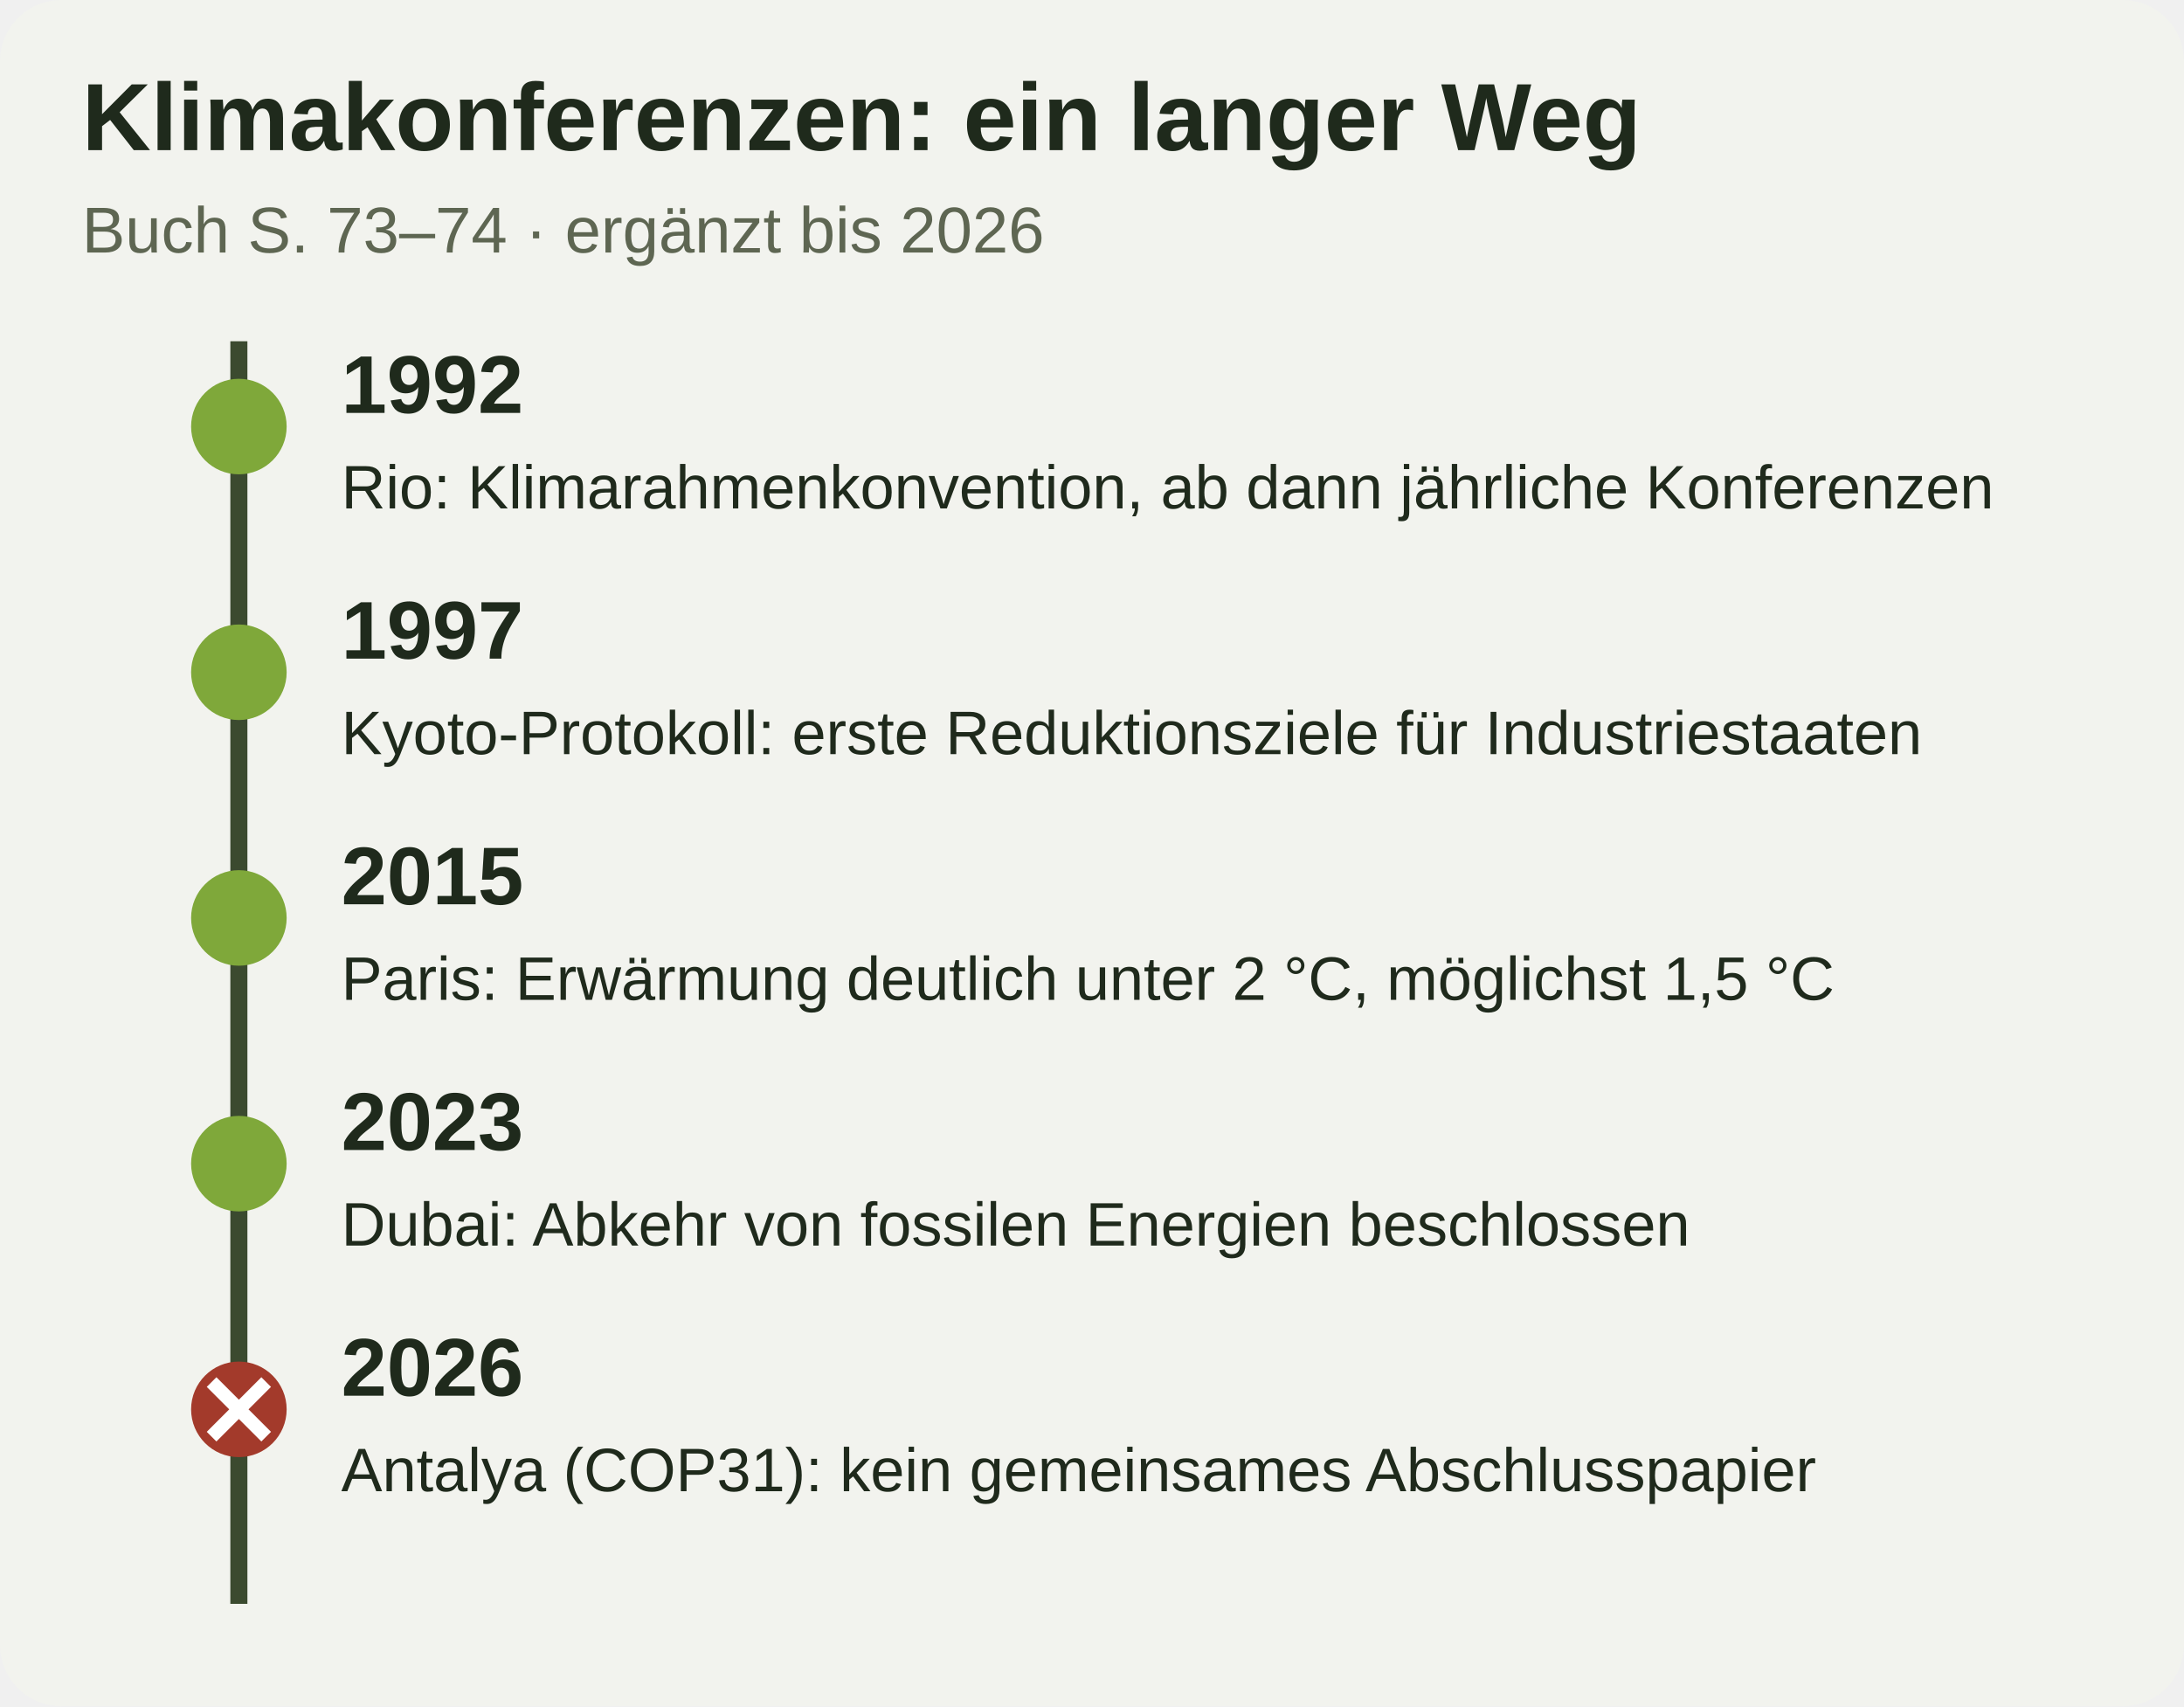
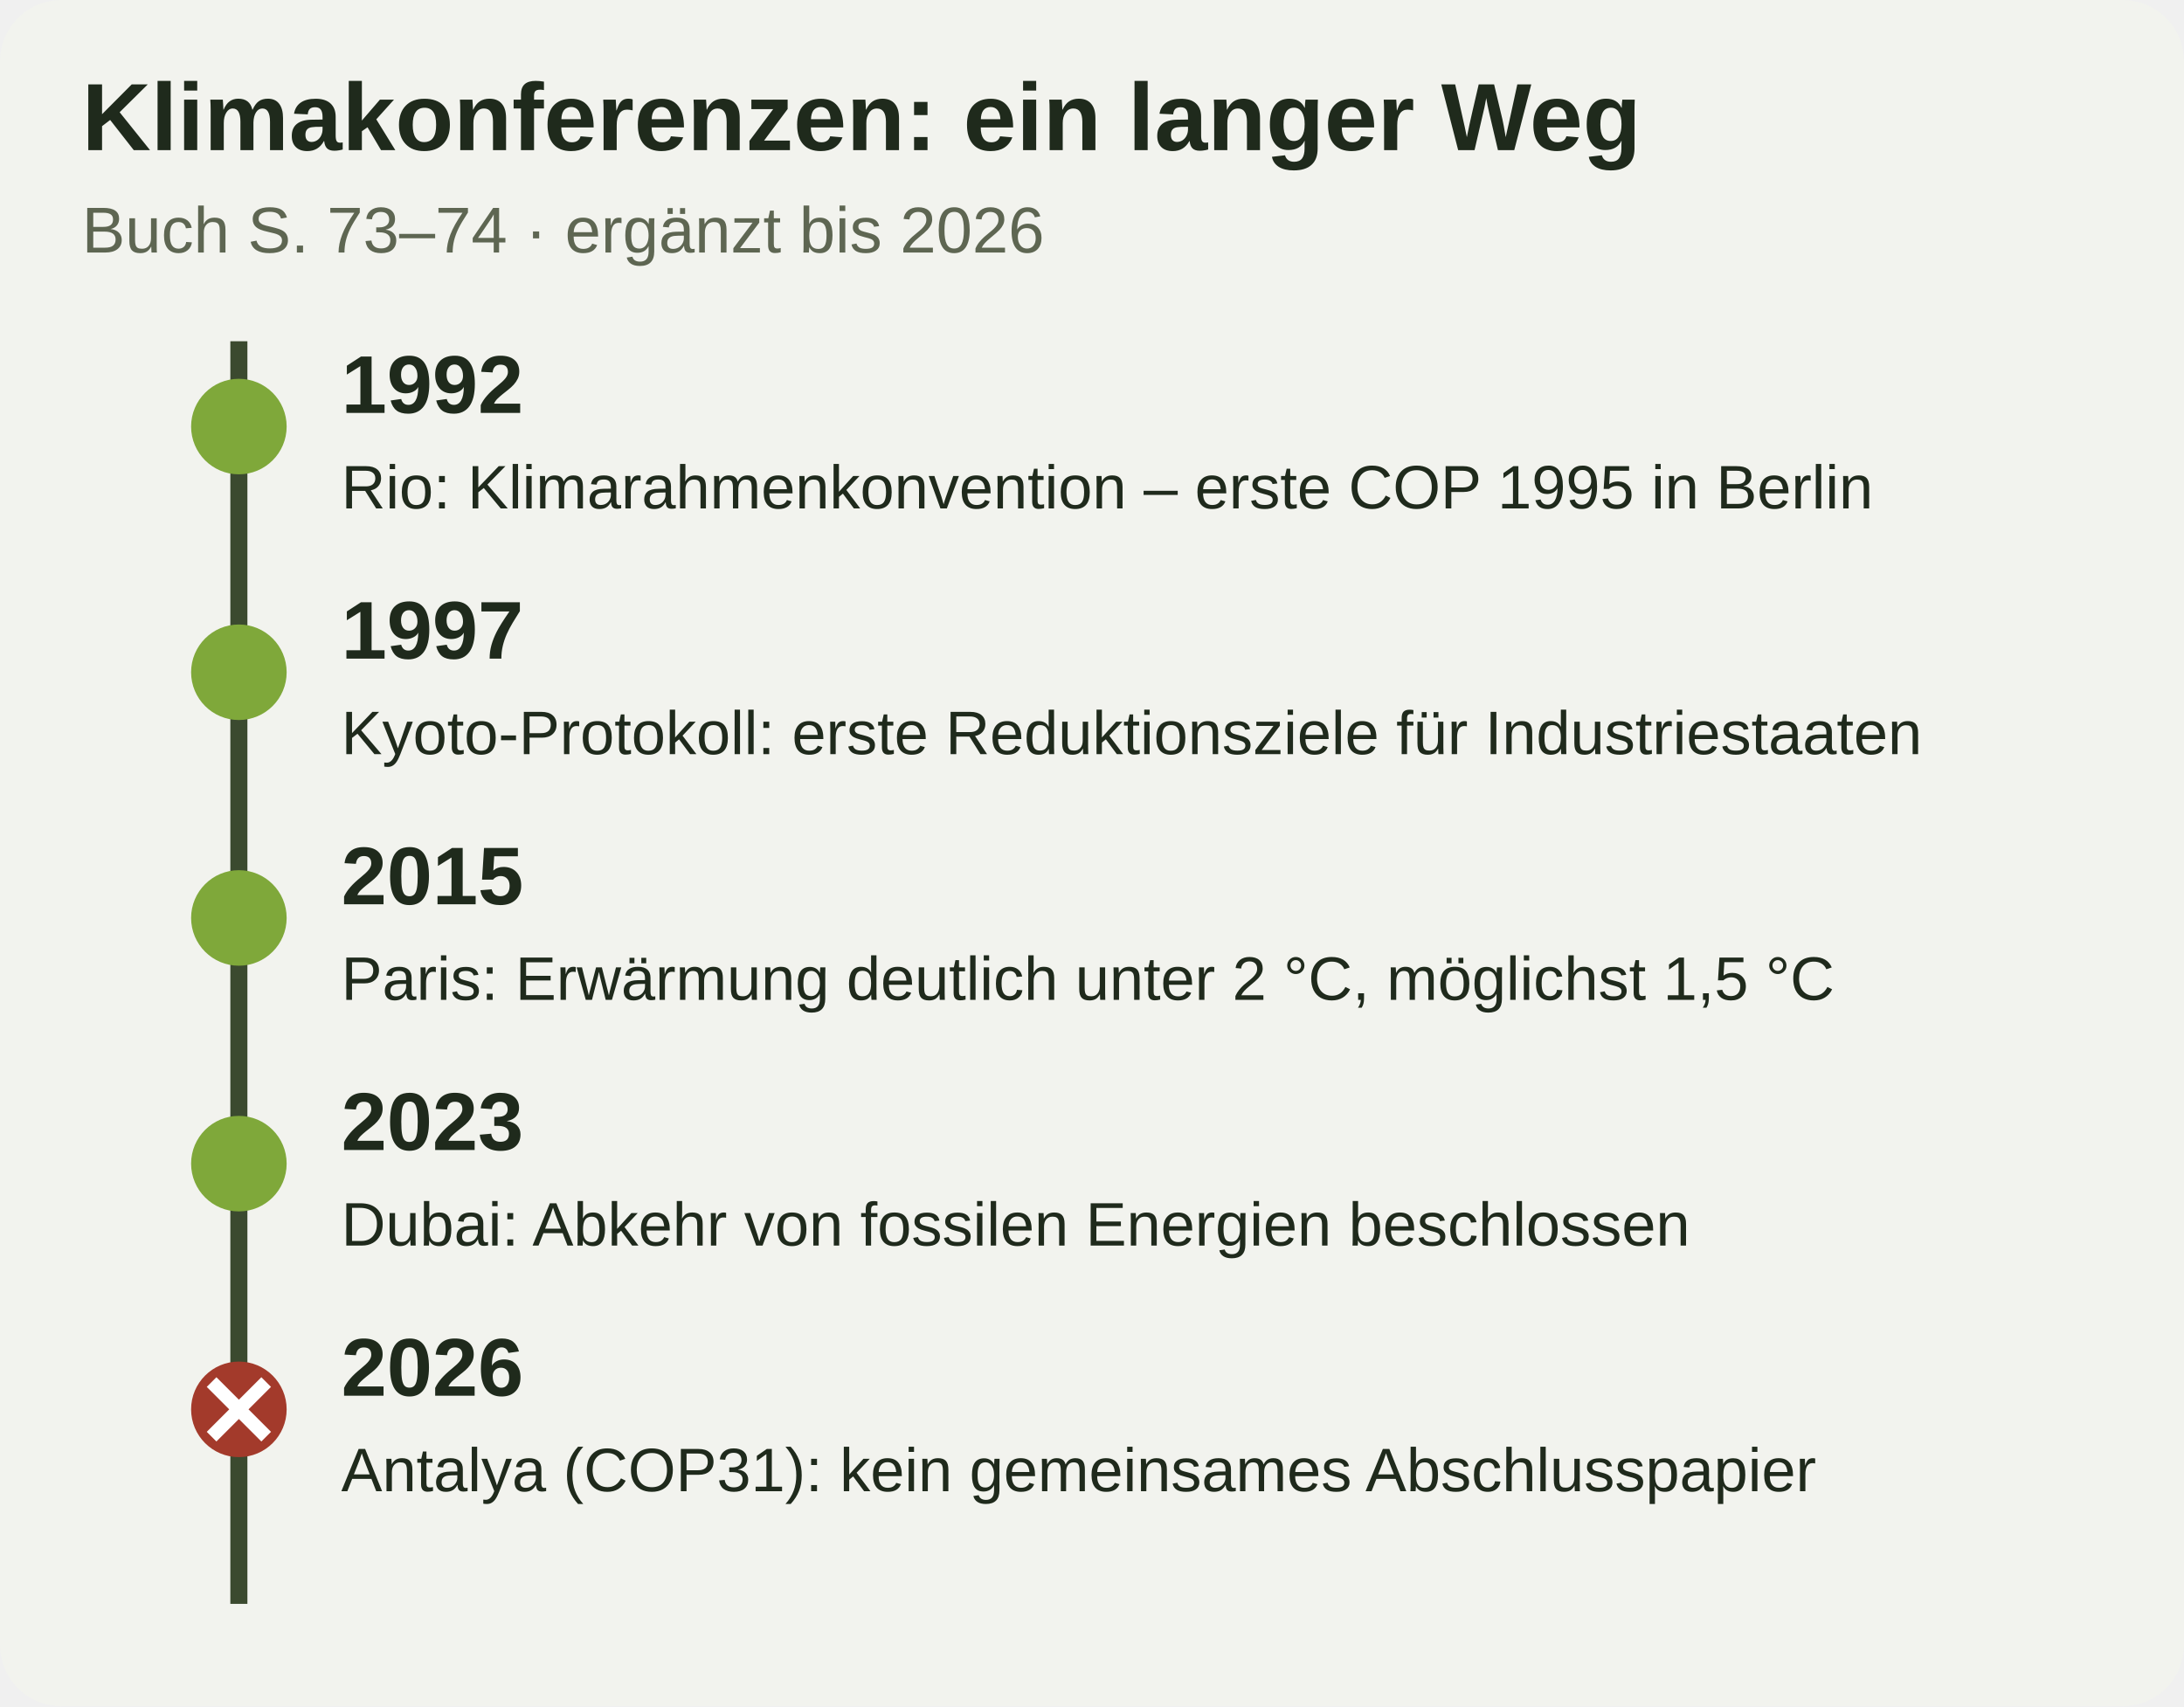
- <svg xmlns="http://www.w3.org/2000/svg" viewBox="0 0 640 500" width="640" height="500" role="img" aria-label="Zeitleiste: 1992 Rio, 1997 Kyoto, 2015 Paris (1,5 bis 2 Grad), 2023 Dubai (Abkehr von fossilen Energien), 2026 Antalya COP31 ohne Abschlusspapier.">
+ <svg xmlns="http://www.w3.org/2000/svg" viewBox="0 0 640 500" width="640" height="500" role="img" aria-label="Zeitleiste: 1992 Rio Klimarahmenkonvention (erste COP 1995 Berlin), 1997 Kyoto, 2015 Paris (deutlich unter 2 Grad, möglichst 1,5), 2023 Dubai (Abkehr von fossilen Energien), 2026 Antalya COP31 ohne Abschlusspapier.">
  <style>text{font-family:'Source Sans 3','Carlito','Segoe UI',Arial,sans-serif;fill:#1F2A1C} .b{font-weight:700} .m{fill:#5E6652} </style>
  <rect width="640" height="500" rx="18" fill="#F2F3EE" />
  <text x="24" y="44" font-size="28" text-anchor="start" class="b">Klimakonferenzen: ein langer Weg</text>
  <text x="24" y="74" font-size="19" text-anchor="start" class="m">Buch S. 73–74 · ergänzt bis 2026</text>
  <line x1="70" y1="100" x2="70" y2="470" stroke="#3B4A2F" stroke-width="5" />
  <circle cx="70" cy="125" r="14" fill="#7FA83A" />
  <text x="100" y="121" font-size="24" text-anchor="start" class="b">1992</text>
-   <text x="100" y="149" font-size="18" text-anchor="start">Rio: Klimarahmenkonvention, ab dann jährliche Konferenzen</text>
+   <text x="100" y="149" font-size="18" text-anchor="start">Rio: Klimarahmenkonvention – erste COP 1995 in Berlin</text>
  <circle cx="70" cy="197" r="14" fill="#7FA83A" />
  <text x="100" y="193" font-size="24" text-anchor="start" class="b">1997</text>
  <text x="100" y="221" font-size="18" text-anchor="start">Kyoto-Protokoll: erste Reduktionsziele für Industriestaaten</text>
  <circle cx="70" cy="269" r="14" fill="#7FA83A" />
  <text x="100" y="265" font-size="24" text-anchor="start" class="b">2015</text>
  <text x="100" y="293" font-size="18" text-anchor="start">Paris: Erwärmung deutlich unter 2 °C, möglichst 1,5 °C</text>
  <circle cx="70" cy="341" r="14" fill="#7FA83A" />
  <text x="100" y="337" font-size="24" text-anchor="start" class="b">2023</text>
  <text x="100" y="365" font-size="18" text-anchor="start">Dubai: Abkehr von fossilen Energien beschlossen</text>
  <circle cx="70" cy="413" r="14" fill="#A33A2B" />
  <text x="100" y="409" font-size="24" text-anchor="start" class="b">2026</text>
  <text x="100" y="437" font-size="18" text-anchor="start">Antalya (COP31): kein gemeinsames Abschlusspapier</text>
  <path d="M62 405 l16 16 M78 405 l-16 16" stroke="#fff" stroke-width="4" />
</svg>
